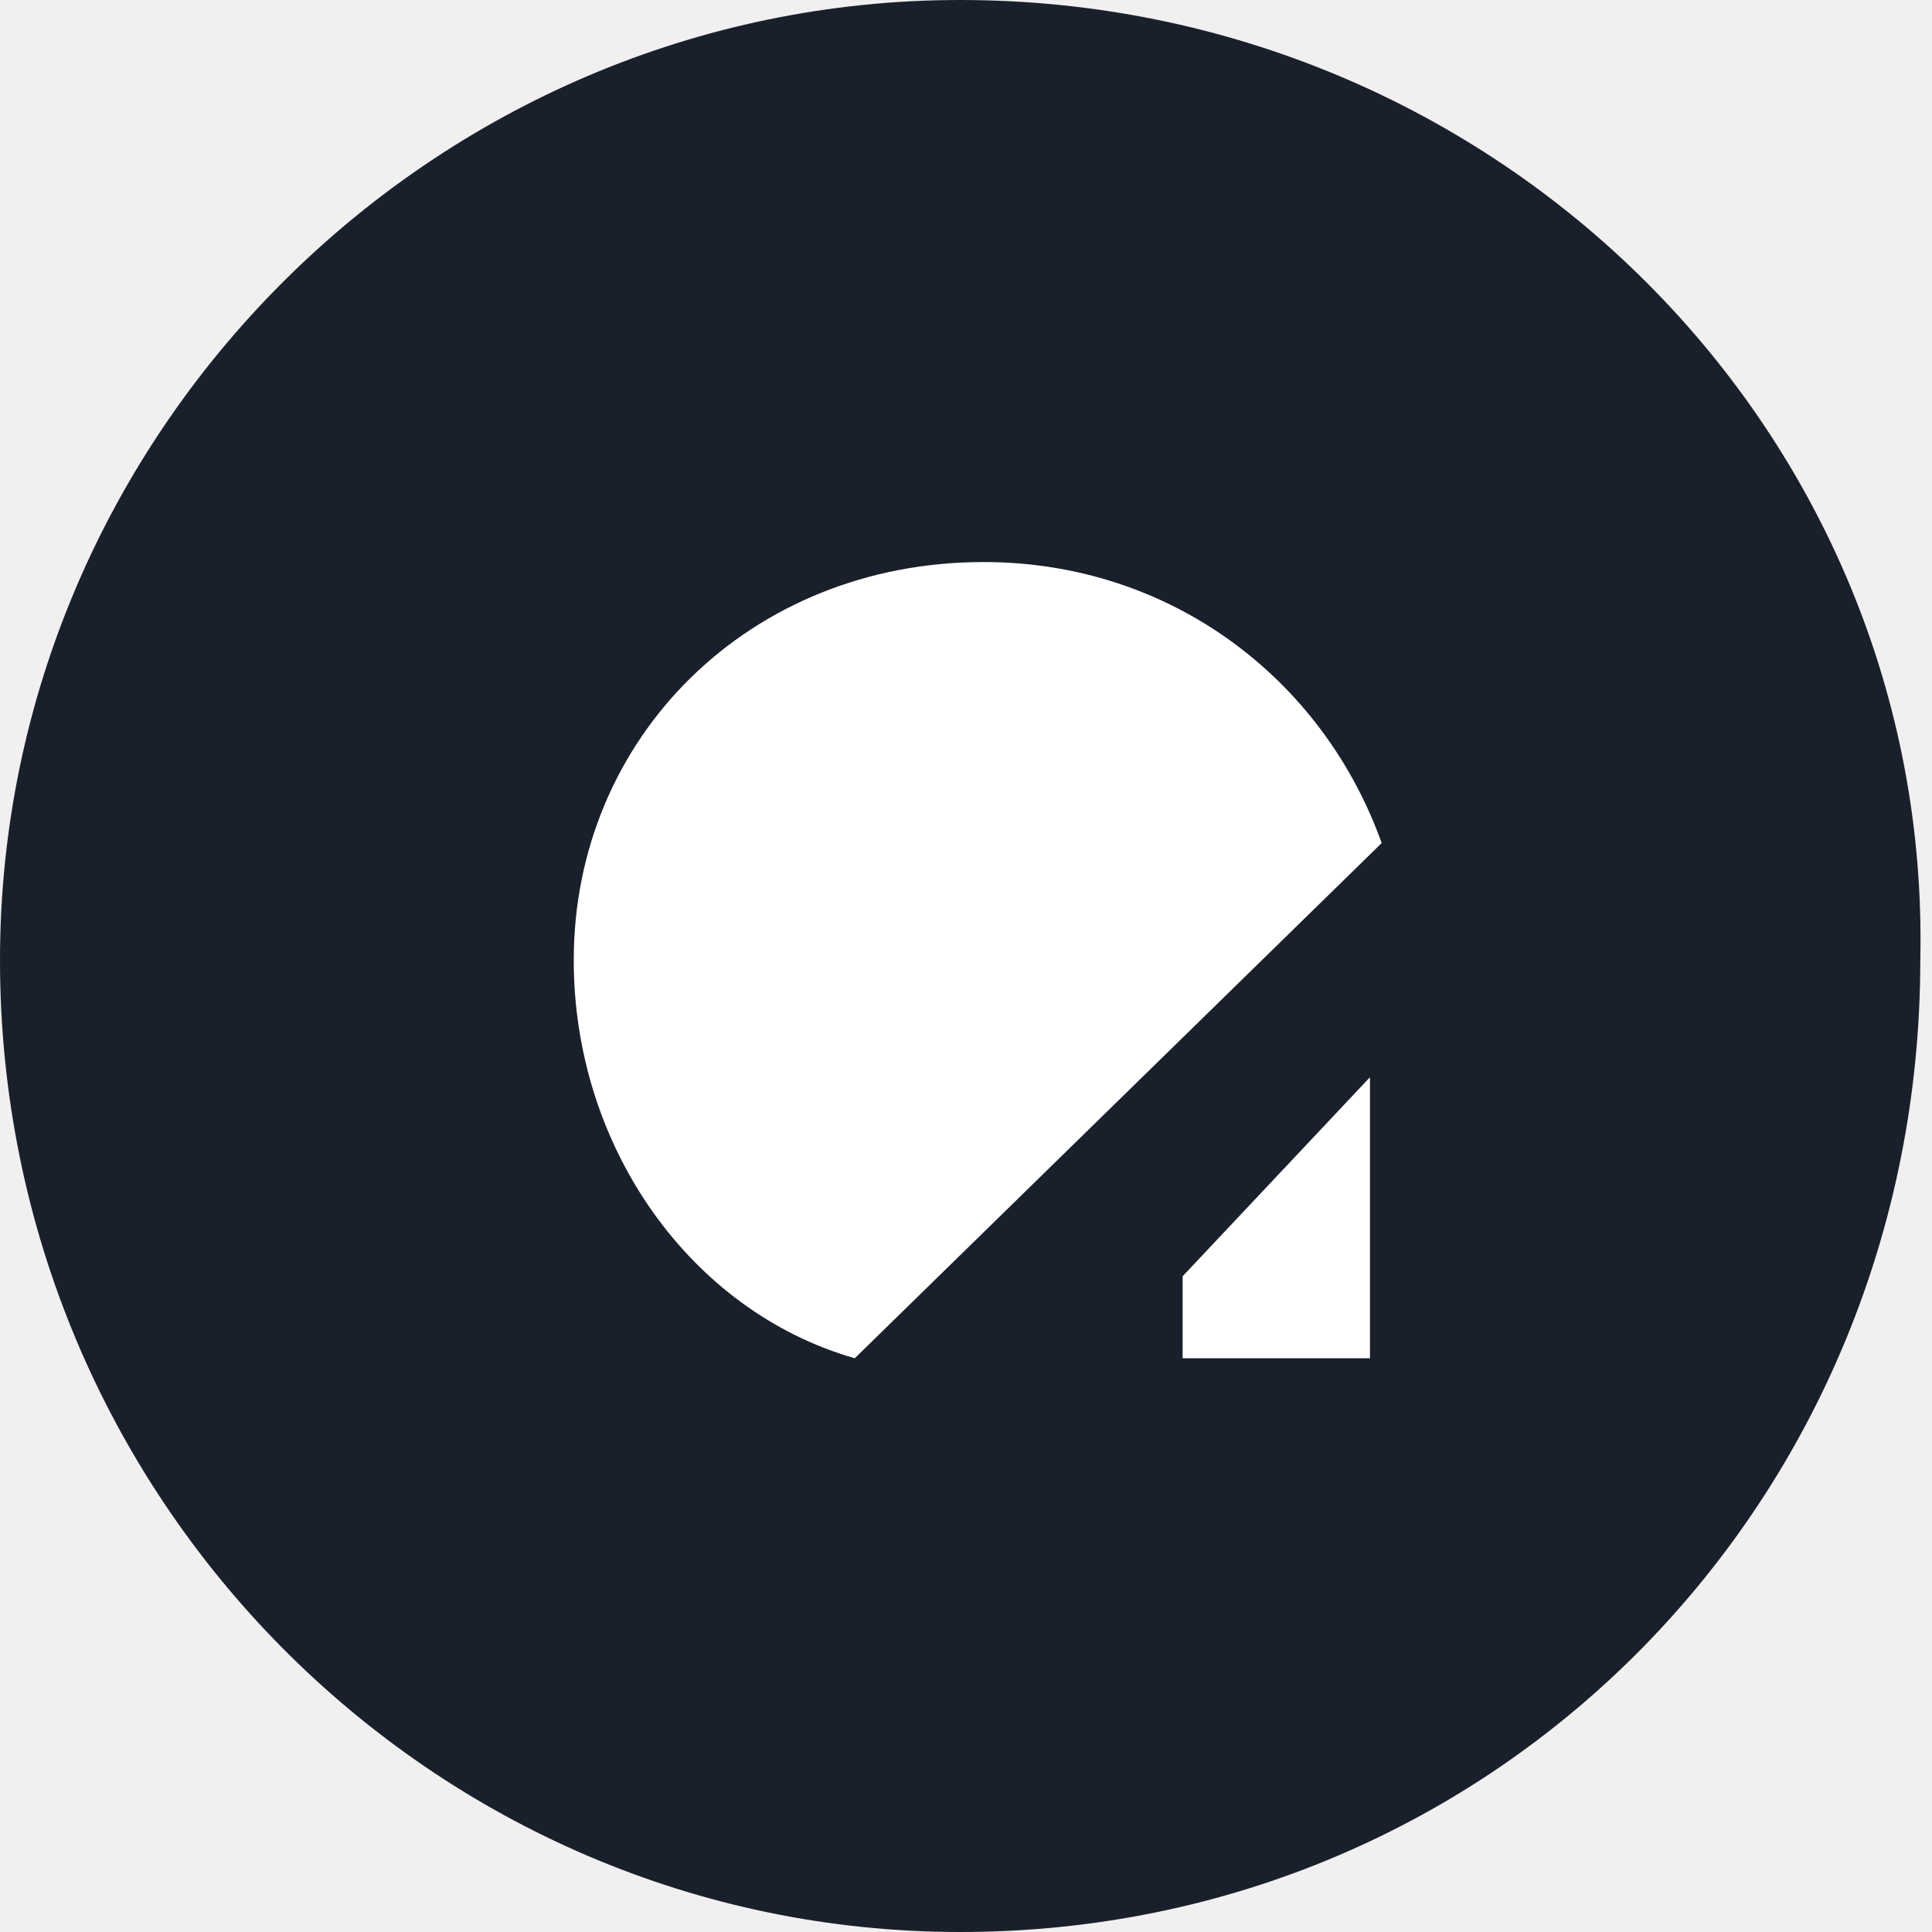
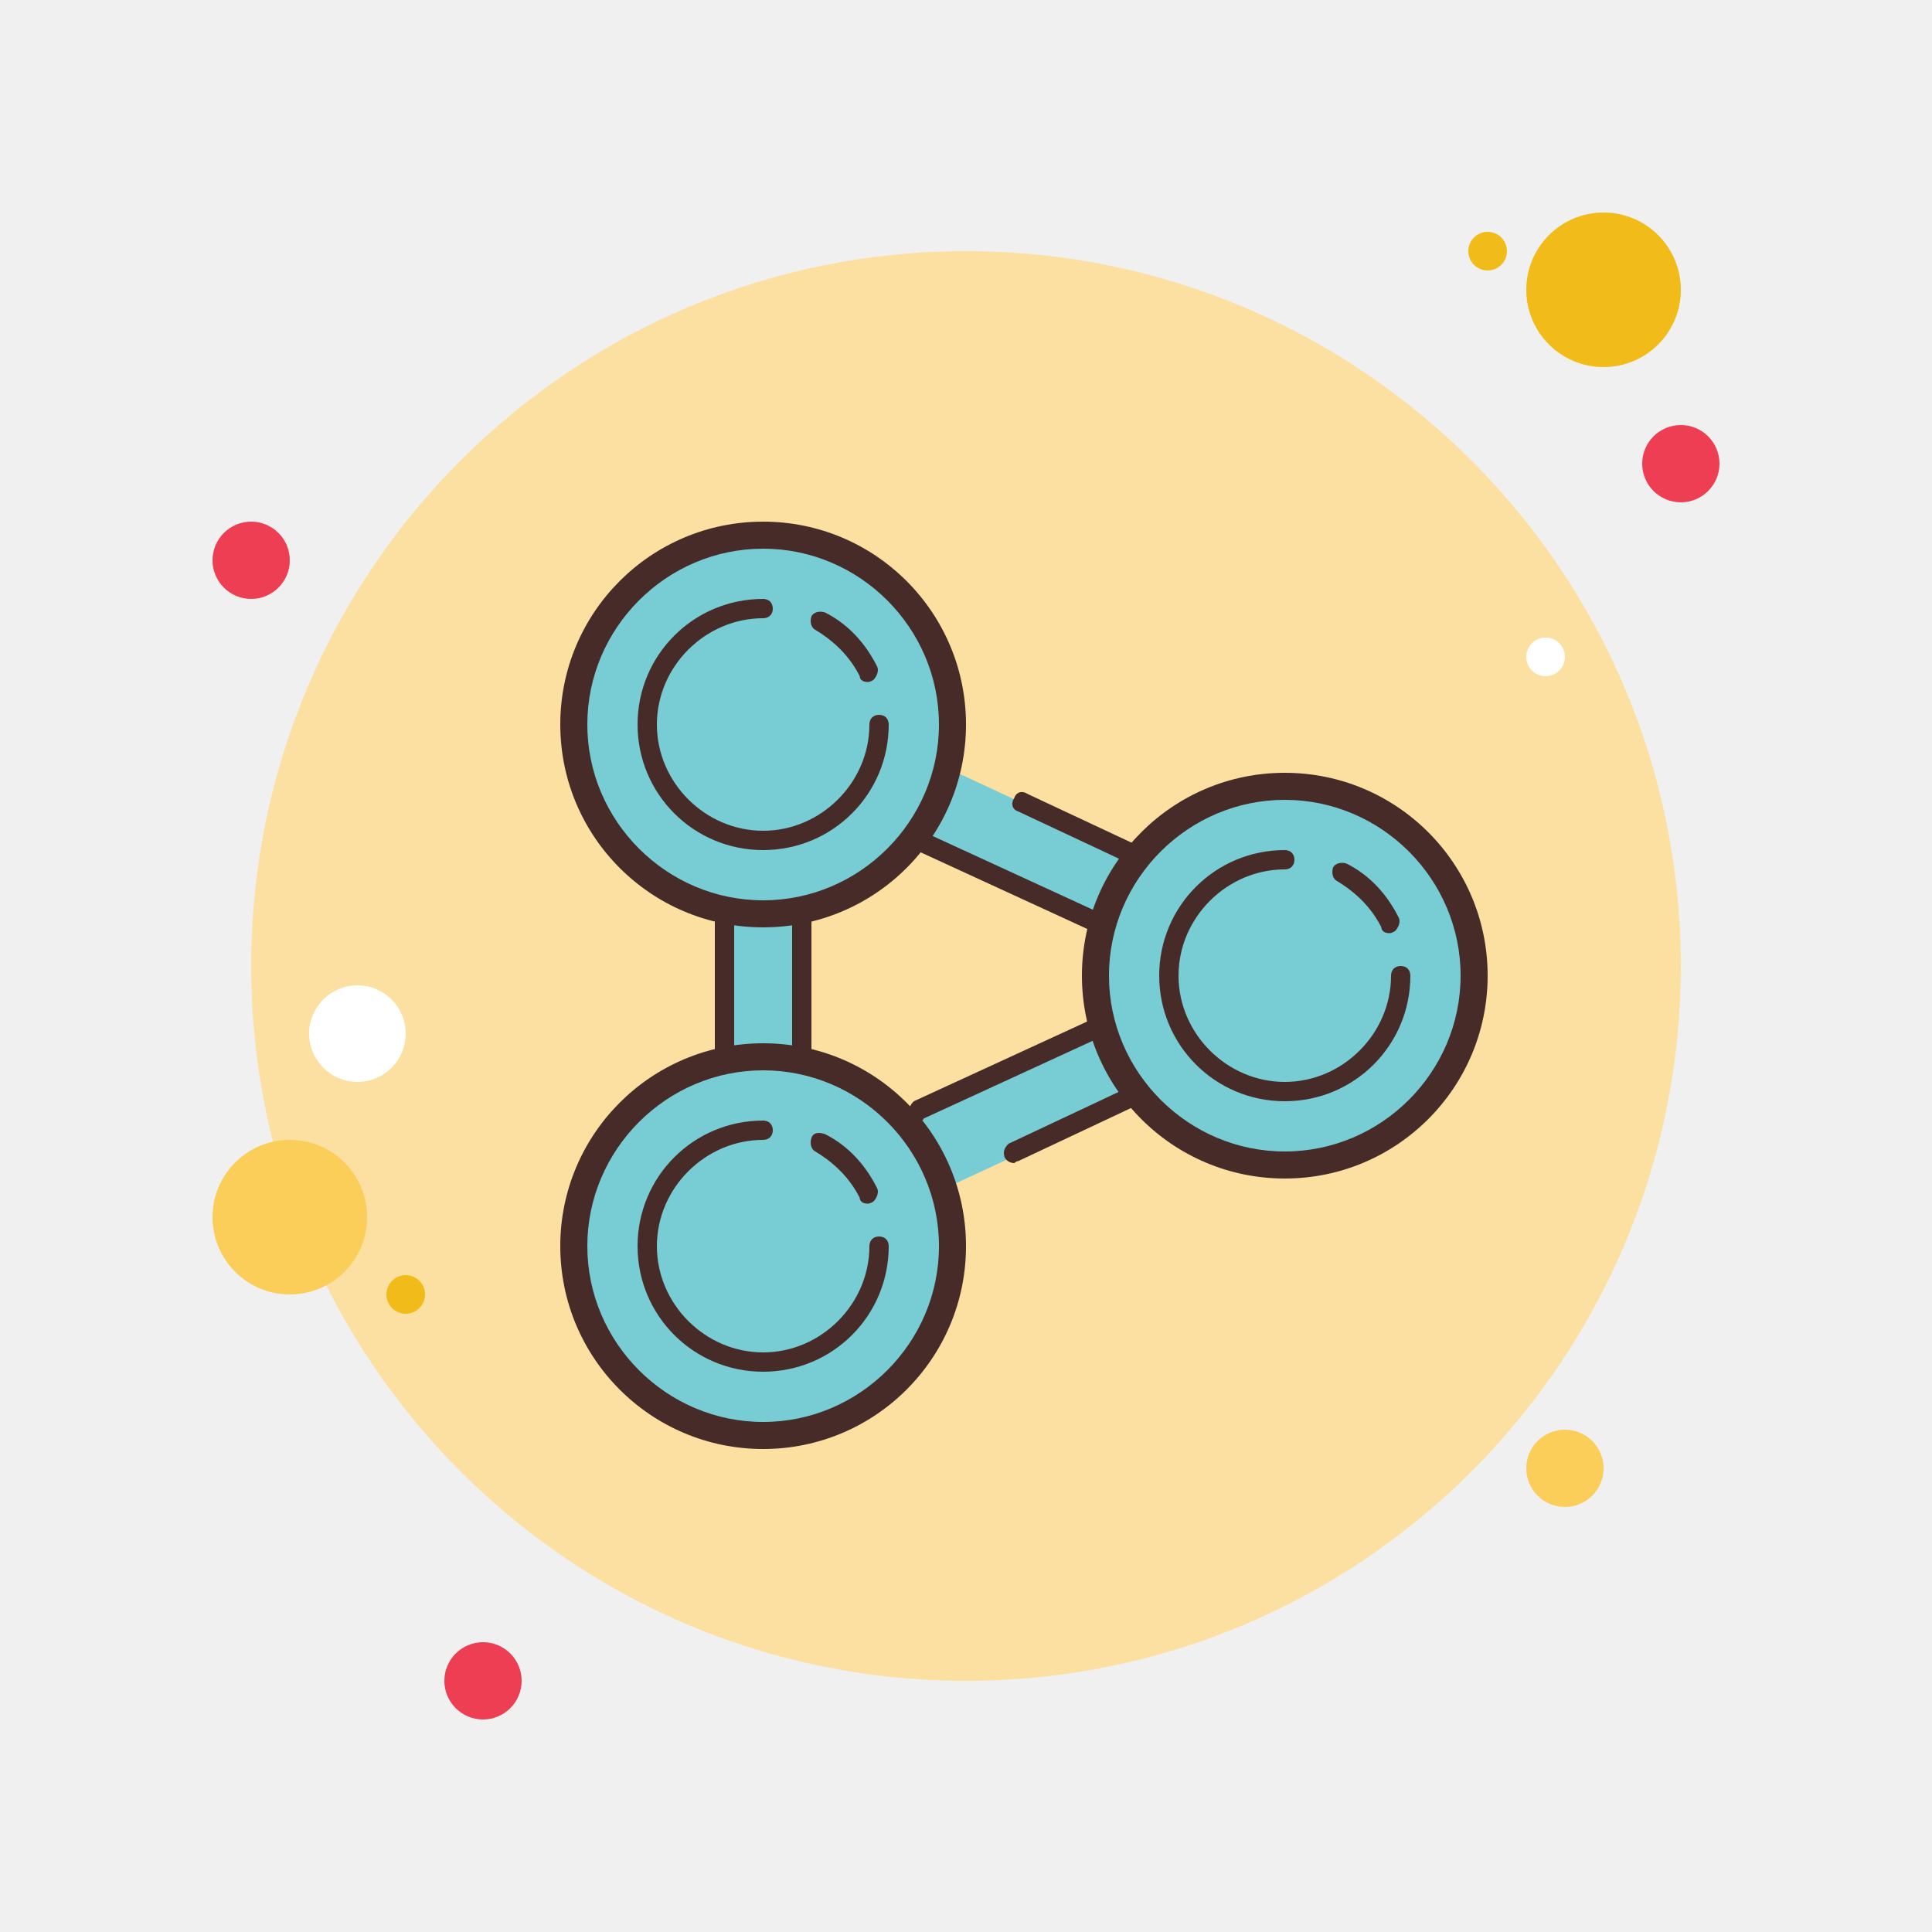
- <svg xmlns="http://www.w3.org/2000/svg" version="1.1" id="Layer_1" x="0px" y="0px" viewBox="0 0 16.5 16.5" style="enable-background:new 0 0 16.5 16.5;" xml:space="preserve">
-   <style type="text/css">
- 	.st0{fill:#1A202B;}
- 	.st1{fill:#FFFFFF;}
- </style>
-   <path class="st0" d="M8.2,0C3.7,0,0,3.7,0,8.2c0,4.6,3.7,8.3,8.2,8.3c4.6,0,8.2-3.7,8.2-8.3C16.5,3.7,12.8,0,8.2,0z" />
-   <polygon class="st1" points="11.7,11.6 10.1,11.6 10.1,10.9 11.7,9.2 " />
-   <path class="st1" d="M7.3,11.6c-1.4-0.4-2.4-1.8-2.4-3.4c0-1.9,1.5-3.4,3.5-3.4c1.6,0,2.9,1,3.4,2.4L7.3,11.6z" />
+ <svg xmlns="http://www.w3.org/2000/svg" viewBox="0 0 100 100" width="50px" height="50px">
+   <path fill="#ee3e54" d="M13 27A2 2 0 1 0 13 31A2 2 0 1 0 13 27Z" />
+   <path fill="#f1bc19" d="M77 12A1 1 0 1 0 77 14A1 1 0 1 0 77 12Z" />
+   <path fill="#fce0a2" d="M50 13A37 37 0 1 0 50 87A37 37 0 1 0 50 13Z" />
+   <path fill="#f1bc19" d="M83 11A4 4 0 1 0 83 19A4 4 0 1 0 83 11Z" />
+   <path fill="#ee3e54" d="M87 22A2 2 0 1 0 87 26A2 2 0 1 0 87 22Z" />
+   <path fill="#fbcd59" d="M81 74A2 2 0 1 0 81 78 2 2 0 1 0 81 74zM15 59A4 4 0 1 0 15 67 4 4 0 1 0 15 59z" />
+   <path fill="#ee3e54" d="M25 85A2 2 0 1 0 25 89A2 2 0 1 0 25 85Z" />
+   <path fill="#fff" d="M18.5 51A2.5 2.5 0 1 0 18.5 56A2.5 2.5 0 1 0 18.5 51Z" />
+   <path fill="#f1bc19" d="M21 66A1 1 0 1 0 21 68A1 1 0 1 0 21 66Z" />
+   <path fill="#fff" d="M80 33A1 1 0 1 0 80 35A1 1 0 1 0 80 33Z" />
+   <path fill="#78cdd4" d="M37.9 44.7H41V57.2H37.9z" />
+   <path fill="#472b29" d="M37.5 57c-.3 0-.5-.2-.5-.5v-11c0-.3.2-.5.5-.5s.5.2.5.5v11C38 56.8 37.8 57 37.5 57zM41.5 57c-.3 0-.5-.2-.5-.5v-11c0-.3.2-.5.5-.5s.5.2.5.5v11C42 56.8 41.8 57 41.5 57z" />
+   <path fill="#78cdd4" d="M51.4 35.9H55.5V52.2H51.4z" transform="rotate(-65.057 53.473 44.06)" />
+   <path fill="#472b29" d="M57.6,48.6c-0.1,0-0.1,0-0.2,0l-10-4.6c-0.3-0.1-0.4-0.4-0.2-0.7c0.1-0.3,0.4-0.4,0.7-0.2l10,4.6 c0.3,0.1,0.4,0.4,0.2,0.7C58,48.5,57.8,48.6,57.6,48.6z" />
+   <g>
+     <path fill="#472b29" d="M59.3,45c-0.1,0-0.1,0-0.2,0l-6.4-3c-0.3-0.1-0.4-0.4-0.2-0.7c0.1-0.3,0.4-0.4,0.7-0.2l6.4,3 c0.3,0.1,0.4,0.4,0.2,0.7C59.7,44.9,59.5,45,59.3,45z" />
+   </g>
+   <g>
+     <path fill="#78cdd4" d="M47 54.1H63.7V58.3H47z" transform="rotate(-24.943 55.34 56.155)" />
+   </g>
+   <g>
+     <path fill="#472b29" d="M52.5,60.2c-0.2,0-0.4-0.1-0.5-0.3c-0.1-0.3,0-0.5,0.2-0.7l6.8-3.2c0.3-0.1,0.5,0,0.7,0.2 c0.1,0.3,0,0.5-0.2,0.7l-6.8,3.2C52.6,60.1,52.5,60.2,52.5,60.2z" />
+   </g>
+   <g>
+     <path fill="#472b29" d="M47.6,58c-0.2,0-0.4-0.1-0.5-0.3c-0.1-0.3,0-0.5,0.2-0.7l10-4.6c0.3-0.1,0.5,0,0.7,0.2s0,0.5-0.2,0.7l-10,4.6 C47.8,58,47.7,58,47.6,58z" />
+   </g>
+   <g>
+     <path fill="#78cdd4" d="M66.5 40.7A9.8 9.8 0 1 0 66.5 60.3A9.8 9.8 0 1 0 66.5 40.7Z" />
+     <path fill="#472b29" d="M66.5,41.4c5,0,9.1,4.1,9.1,9.1s-4.1,9.1-9.1,9.1s-9.1-4.1-9.1-9.1S61.5,41.4,66.5,41.4 M66.5,40 C60.7,40,56,44.7,56,50.5S60.7,61,66.5,61S77,56.3,77,50.5S72.3,40,66.5,40L66.5,40z" />
+   </g>
+   <g>
+     <path fill="#472b29" d="M66.5 57c-3.6 0-6.5-2.9-6.5-6.5s2.9-6.5 6.5-6.5c.3 0 .5.2.5.5S66.8 45 66.5 45c-3 0-5.5 2.5-5.5 5.5 0 3 2.5 5.5 5.5 5.5s5.5-2.5 5.5-5.5c0-.3.2-.5.5-.5s.5.2.5.5C73 54.1 70.1 57 66.5 57zM71.9 48.3c-.2 0-.4-.1-.4-.3-.5-1-1.3-1.8-2.3-2.4-.2-.1-.3-.4-.2-.7.1-.2.4-.3.7-.2 1.2.6 2.1 1.6 2.7 2.8.1.2 0 .5-.2.7C72 48.3 72 48.3 71.9 48.3z" />
+   </g>
+   <g>
+     <path fill="#78cdd4" d="M39.5 27.7A9.8 9.8 0 1 0 39.5 47.3A9.8 9.8 0 1 0 39.5 27.7Z" />
+     <path fill="#472b29" d="M39.5,28.4c5,0,9.1,4.1,9.1,9.1s-4.1,9.1-9.1,9.1s-9.1-4.1-9.1-9.1S34.5,28.4,39.5,28.4 M39.5,27 C33.7,27,29,31.7,29,37.5S33.7,48,39.5,48S50,43.3,50,37.5S45.3,27,39.5,27L39.5,27z" />
+   </g>
+   <g>
+     <path fill="#472b29" d="M39.5 44c-3.6 0-6.5-2.9-6.5-6.5s2.9-6.5 6.5-6.5c.3 0 .5.2.5.5S39.8 32 39.5 32c-3 0-5.5 2.5-5.5 5.5s2.5 5.5 5.5 5.5 5.5-2.5 5.5-5.5c0-.3.2-.5.5-.5s.5.2.5.5C46 41.1 43.1 44 39.5 44zM44.9 35.3c-.2 0-.4-.1-.4-.3-.5-1-1.3-1.8-2.3-2.4-.2-.1-.3-.4-.2-.7.1-.2.4-.3.7-.2 1.2.6 2.1 1.6 2.7 2.8.1.2 0 .5-.2.7C45 35.3 45 35.3 44.9 35.3z" />
+   </g>
+   <g>
+     <path fill="#78cdd4" d="M39.5 54.7A9.8 9.8 0 1 0 39.5 74.3A9.8 9.8 0 1 0 39.5 54.7Z" />
+     <path fill="#472b29" d="M39.5,55.4c5,0,9.1,4.1,9.1,9.1s-4.1,9.1-9.1,9.1s-9.1-4.1-9.1-9.1S34.5,55.4,39.5,55.4 M39.5,54 C33.7,54,29,58.7,29,64.5S33.7,75,39.5,75S50,70.3,50,64.5S45.3,54,39.5,54L39.5,54z" />
+   </g>
+   <g>
+     <path fill="#472b29" d="M39.5 71c-3.6 0-6.5-2.9-6.5-6.5s2.9-6.5 6.5-6.5c.3 0 .5.2.5.5S39.8 59 39.5 59c-3 0-5.5 2.5-5.5 5.5s2.5 5.5 5.5 5.5 5.5-2.5 5.5-5.5c0-.3.2-.5.5-.5s.5.2.5.5C46 68.1 43.1 71 39.5 71zM44.9 62.3c-.2 0-.4-.1-.4-.3-.5-1-1.3-1.8-2.3-2.4-.2-.1-.3-.4-.2-.7s.4-.3.7-.2c1.2.6 2.1 1.6 2.7 2.8.1.2 0 .5-.2.7C45 62.3 45 62.3 44.9 62.3z" />
+   </g>
</svg>
